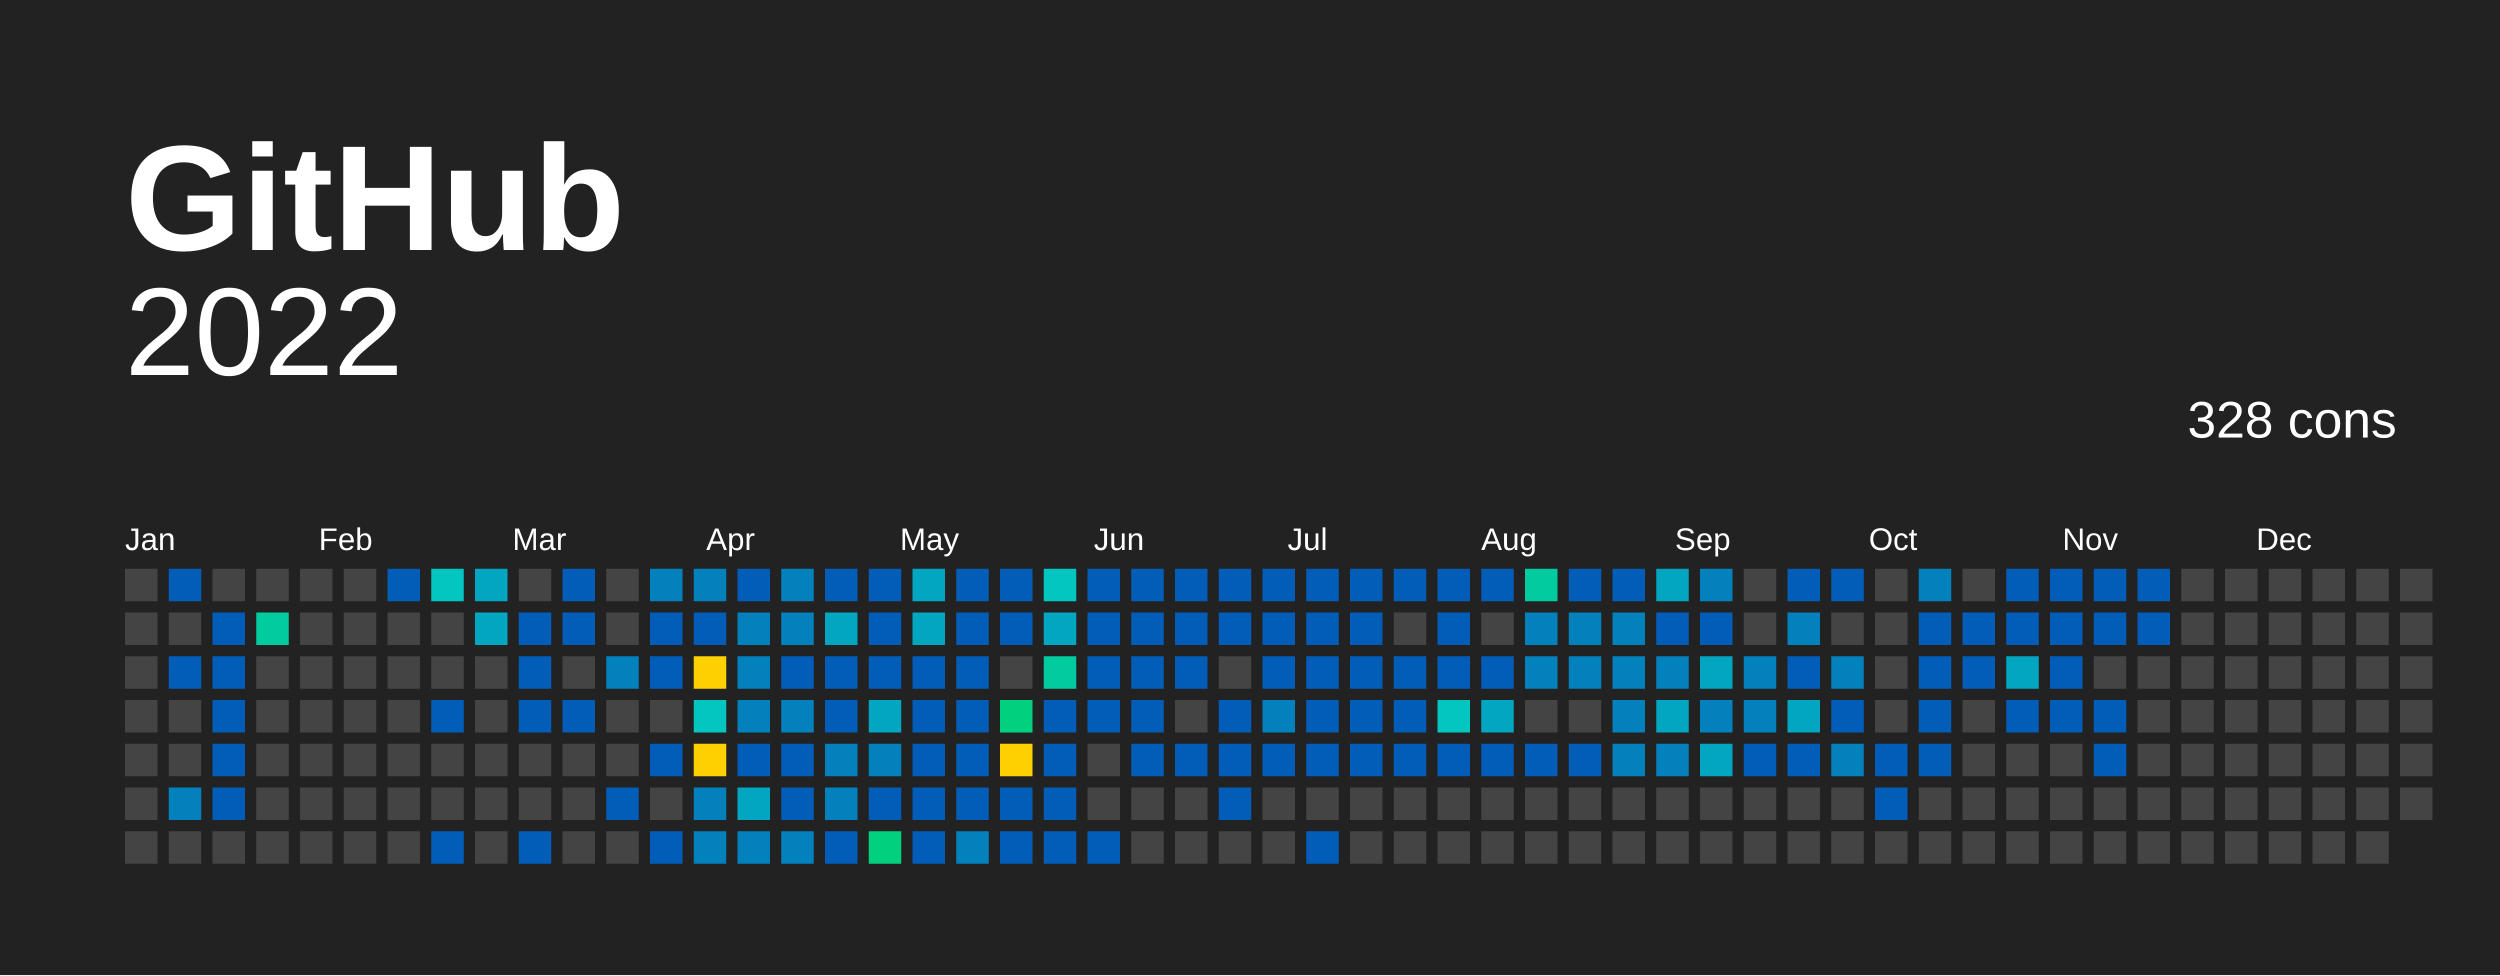
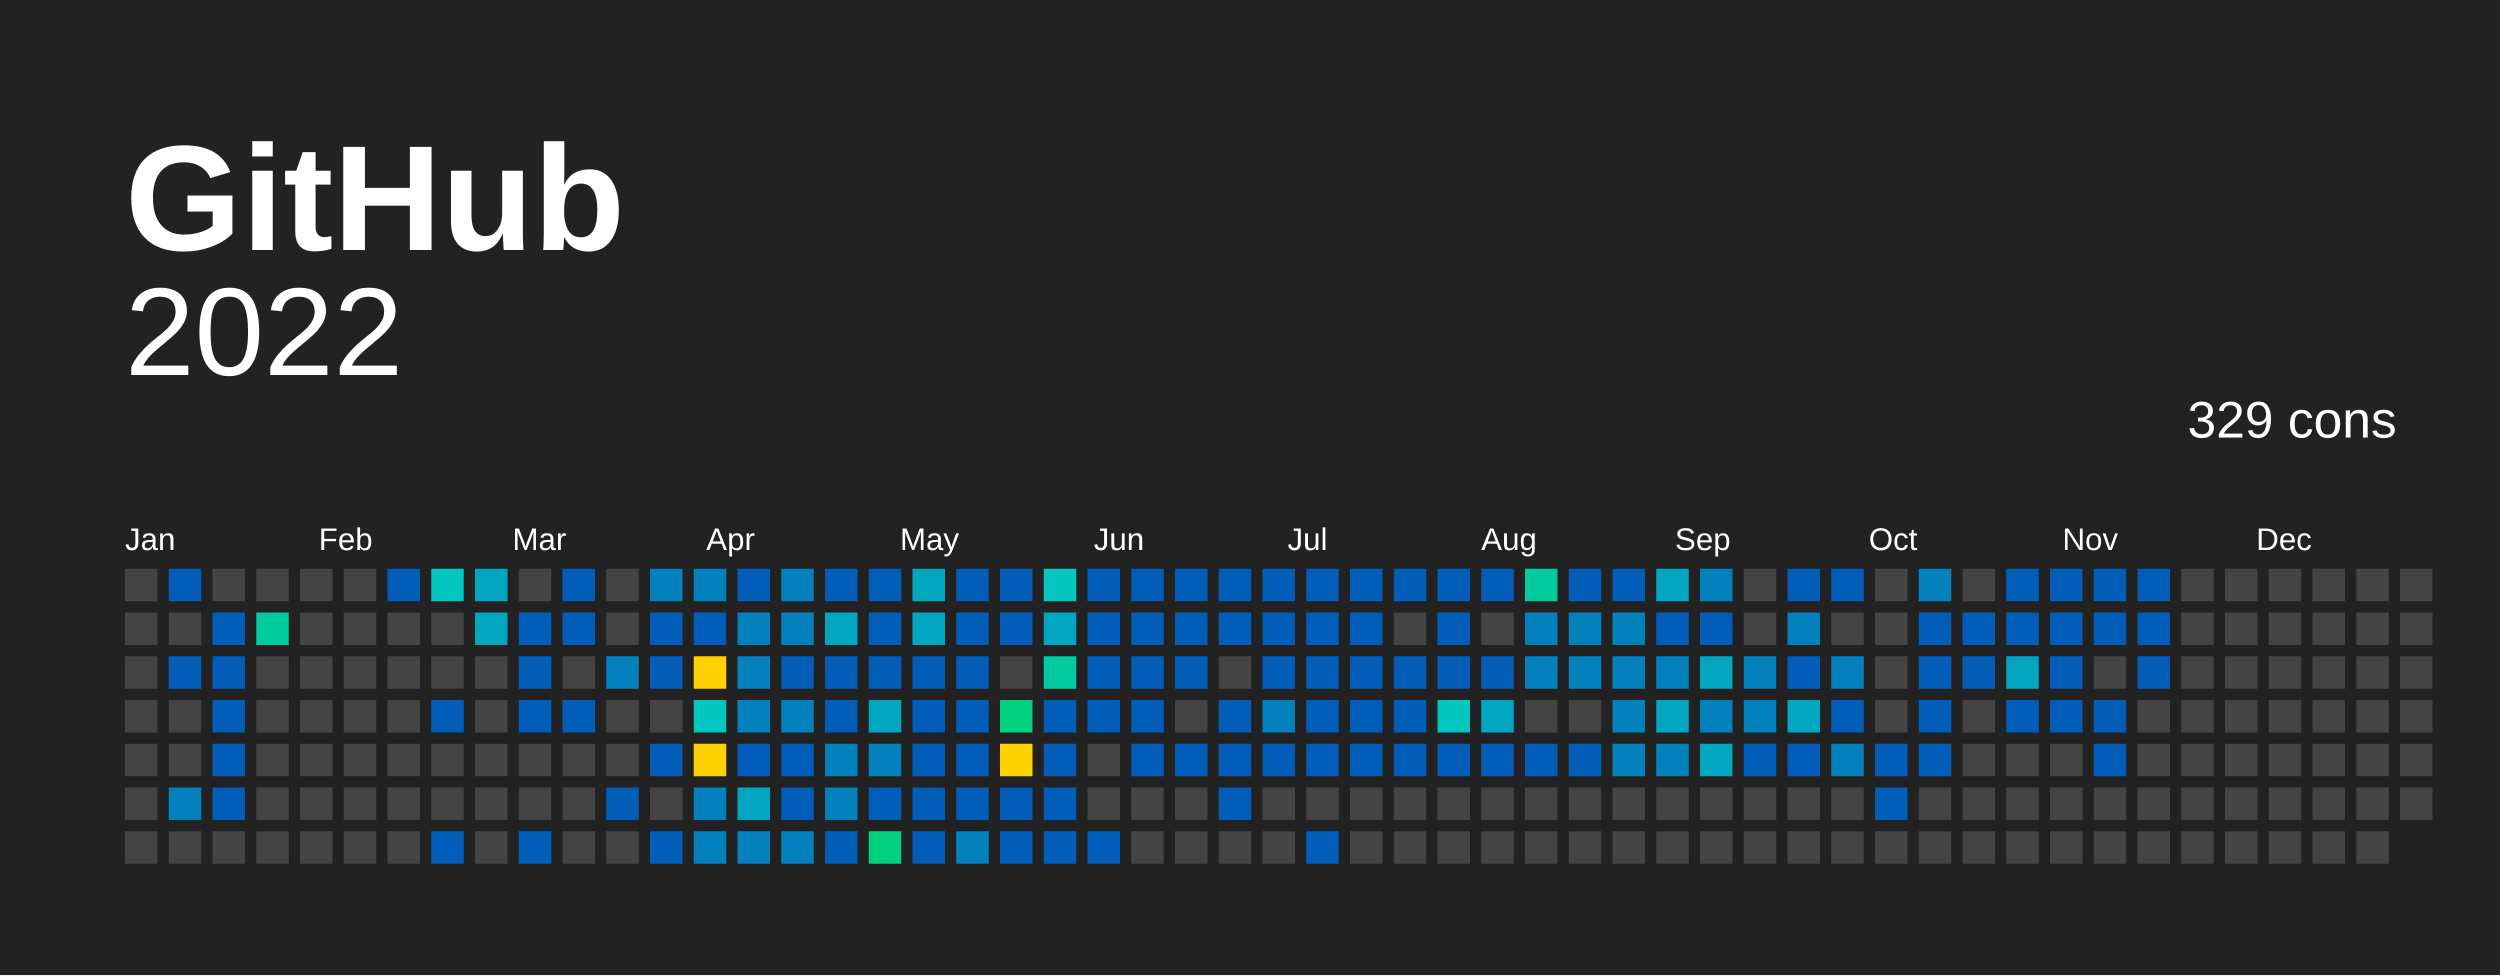
<svg xmlns="http://www.w3.org/2000/svg" baseProfile="full" height="78mm" version="1.1" viewBox="0,0,200,78" width="200mm">
  <defs />
  <rect fill="#222222" height="78" width="200" x="0" y="0" />
  <text fill="#FFFFFF" style="font-size:12px; font-family:Arial; font-weight:bold;" x="10" y="20">  GitHub</text>
  <text alignment-baseline="hanging" fill="#FFFFFF" style="font-size:10.0px; font-family:Arial;" x="10" y="30">2022</text>
-   <text alignment-baseline="hanging" fill="#FFFFFF" style="font-size:4.125px; font-family:Arial;" x="175" y="35">328 cons</text>
+   <text alignment-baseline="hanging" fill="#FFFFFF" style="font-size:4.125px; font-family:Arial;" x="175" y="35">329 cons</text>
  <text fill="#FFFFFF" style="font-size:2.5px; font-family:Arial" x="10.0" y="44">Jan</text>
  <text fill="#FFFFFF" style="font-size:2.5px; font-family:Arial" x="25.5" y="44">Feb</text>
  <text fill="#FFFFFF" style="font-size:2.5px; font-family:Arial" x="41.0" y="44">Mar</text>
  <text fill="#FFFFFF" style="font-size:2.5px; font-family:Arial" x="56.5" y="44">Apr</text>
  <text fill="#FFFFFF" style="font-size:2.5px; font-family:Arial" x="72.0" y="44">May</text>
  <text fill="#FFFFFF" style="font-size:2.5px; font-family:Arial" x="87.5" y="44">Jun</text>
  <text fill="#FFFFFF" style="font-size:2.5px; font-family:Arial" x="103.0" y="44">Jul</text>
  <text fill="#FFFFFF" style="font-size:2.5px; font-family:Arial" x="118.5" y="44">Aug</text>
  <text fill="#FFFFFF" style="font-size:2.5px; font-family:Arial" x="134.0" y="44">Sep</text>
  <text fill="#FFFFFF" style="font-size:2.5px; font-family:Arial" x="149.5" y="44">Oct</text>
  <text fill="#FFFFFF" style="font-size:2.5px; font-family:Arial" x="165.0" y="44">Nov</text>
  <text fill="#FFFFFF" style="font-size:2.5px; font-family:Arial" x="180.5" y="44">Dec</text>
  <rect fill="#444444" height="2.6" width="2.6" x="10.0" y="45.5" />
  <rect fill="#444444" height="2.6" width="2.6" x="10.0" y="49.0" />
  <rect fill="#444444" height="2.6" width="2.6" x="10.0" y="52.5" />
  <rect fill="#444444" height="2.6" width="2.6" x="10.0" y="56.0" />
  <rect fill="#444444" height="2.6" width="2.6" x="10.0" y="59.5" />
  <rect fill="#444444" height="2.6" width="2.6" x="10.0" y="63.0" />
  <rect fill="#444444" height="2.6" width="2.6" x="10.0" y="66.5" />
  <rect fill="#025db8" height="2.6" width="2.6" x="13.5" y="45.5" />
  <rect fill="#444444" height="2.6" width="2.6" x="13.5" y="49.0" />
  <rect fill="#025db8" height="2.6" width="2.6" x="13.5" y="52.5" />
  <rect fill="#444444" height="2.6" width="2.6" x="13.5" y="56.0" />
  <rect fill="#444444" height="2.6" width="2.6" x="13.5" y="59.5" />
  <rect fill="#0281bd" height="2.6" width="2.6" x="13.5" y="63.0" />
  <rect fill="#444444" height="2.6" width="2.6" x="13.5" y="66.5" />
  <rect fill="#444444" height="2.6" width="2.6" x="17.0" y="45.5" />
  <rect fill="#025db8" height="2.6" width="2.6" x="17.0" y="49.0" />
  <rect fill="#025db8" height="2.6" width="2.6" x="17.0" y="52.5" />
  <rect fill="#025db8" height="2.6" width="2.6" x="17.0" y="56.0" />
  <rect fill="#025db8" height="2.6" width="2.6" x="17.0" y="59.5" />
  <rect fill="#025db8" height="2.6" width="2.6" x="17.0" y="63.0" />
  <rect fill="#444444" height="2.6" width="2.6" x="17.0" y="66.5" />
  <rect fill="#444444" height="2.6" width="2.6" x="20.5" y="45.5" />
  <rect fill="#02cba0" height="2.6" width="2.6" x="20.5" y="49.0" />
  <rect fill="#444444" height="2.6" width="2.6" x="20.5" y="52.5" />
  <rect fill="#444444" height="2.6" width="2.6" x="20.5" y="56.0" />
  <rect fill="#444444" height="2.6" width="2.6" x="20.5" y="59.5" />
  <rect fill="#444444" height="2.6" width="2.6" x="20.5" y="63.0" />
  <rect fill="#444444" height="2.6" width="2.6" x="20.5" y="66.5" />
  <rect fill="#444444" height="2.6" width="2.6" x="24.0" y="45.5" />
  <rect fill="#444444" height="2.6" width="2.6" x="24.0" y="49.0" />
  <rect fill="#444444" height="2.6" width="2.6" x="24.0" y="52.5" />
  <rect fill="#444444" height="2.6" width="2.6" x="24.0" y="56.0" />
  <rect fill="#444444" height="2.6" width="2.6" x="24.0" y="59.5" />
  <rect fill="#444444" height="2.6" width="2.6" x="24.0" y="63.0" />
  <rect fill="#444444" height="2.6" width="2.6" x="24.0" y="66.5" />
  <rect fill="#444444" height="2.6" width="2.6" x="27.5" y="45.5" />
  <rect fill="#444444" height="2.6" width="2.6" x="27.5" y="49.0" />
  <rect fill="#444444" height="2.6" width="2.6" x="27.5" y="52.5" />
  <rect fill="#444444" height="2.6" width="2.6" x="27.5" y="56.0" />
  <rect fill="#444444" height="2.6" width="2.6" x="27.5" y="59.5" />
  <rect fill="#444444" height="2.6" width="2.6" x="27.5" y="63.0" />
  <rect fill="#444444" height="2.6" width="2.6" x="27.5" y="66.5" />
  <rect fill="#025db8" height="2.6" width="2.6" x="31.0" y="45.5" />
  <rect fill="#444444" height="2.6" width="2.6" x="31.0" y="49.0" />
  <rect fill="#444444" height="2.6" width="2.6" x="31.0" y="52.5" />
  <rect fill="#444444" height="2.6" width="2.6" x="31.0" y="56.0" />
  <rect fill="#444444" height="2.6" width="2.6" x="31.0" y="59.5" />
  <rect fill="#444444" height="2.6" width="2.6" x="31.0" y="63.0" />
  <rect fill="#444444" height="2.6" width="2.6" x="31.0" y="66.5" />
  <rect fill="#02c6bf" height="2.6" width="2.6" x="34.5" y="45.5" />
  <rect fill="#444444" height="2.6" width="2.6" x="34.5" y="49.0" />
  <rect fill="#444444" height="2.6" width="2.6" x="34.5" y="52.5" />
  <rect fill="#025db8" height="2.6" width="2.6" x="34.5" y="56.0" />
  <rect fill="#444444" height="2.6" width="2.6" x="34.5" y="59.5" />
  <rect fill="#444444" height="2.6" width="2.6" x="34.5" y="63.0" />
  <rect fill="#025db8" height="2.6" width="2.6" x="34.5" y="66.5" />
  <rect fill="#02a6c1" height="2.6" width="2.6" x="38.0" y="45.5" />
  <rect fill="#02a6c1" height="2.6" width="2.6" x="38.0" y="49.0" />
  <rect fill="#444444" height="2.6" width="2.6" x="38.0" y="52.5" />
  <rect fill="#444444" height="2.6" width="2.6" x="38.0" y="56.0" />
  <rect fill="#444444" height="2.6" width="2.6" x="38.0" y="59.5" />
  <rect fill="#444444" height="2.6" width="2.6" x="38.0" y="63.0" />
  <rect fill="#444444" height="2.6" width="2.6" x="38.0" y="66.5" />
  <rect fill="#444444" height="2.6" width="2.6" x="41.5" y="45.5" />
  <rect fill="#025db8" height="2.6" width="2.6" x="41.5" y="49.0" />
  <rect fill="#025db8" height="2.6" width="2.6" x="41.5" y="52.5" />
  <rect fill="#025db8" height="2.6" width="2.6" x="41.5" y="56.0" />
  <rect fill="#444444" height="2.6" width="2.6" x="41.5" y="59.5" />
  <rect fill="#444444" height="2.6" width="2.6" x="41.5" y="63.0" />
  <rect fill="#025db8" height="2.6" width="2.6" x="41.5" y="66.5" />
  <rect fill="#025db8" height="2.6" width="2.6" x="45.0" y="45.5" />
  <rect fill="#025db8" height="2.6" width="2.6" x="45.0" y="49.0" />
  <rect fill="#444444" height="2.6" width="2.6" x="45.0" y="52.5" />
  <rect fill="#025db8" height="2.6" width="2.6" x="45.0" y="56.0" />
  <rect fill="#444444" height="2.6" width="2.6" x="45.0" y="59.5" />
  <rect fill="#444444" height="2.6" width="2.6" x="45.0" y="63.0" />
  <rect fill="#444444" height="2.6" width="2.6" x="45.0" y="66.5" />
  <rect fill="#444444" height="2.6" width="2.6" x="48.5" y="45.5" />
  <rect fill="#444444" height="2.6" width="2.6" x="48.5" y="49.0" />
  <rect fill="#0281bd" height="2.6" width="2.6" x="48.5" y="52.5" />
  <rect fill="#444444" height="2.6" width="2.6" x="48.5" y="56.0" />
  <rect fill="#444444" height="2.6" width="2.6" x="48.5" y="59.5" />
  <rect fill="#025db8" height="2.6" width="2.6" x="48.5" y="63.0" />
  <rect fill="#444444" height="2.6" width="2.6" x="48.5" y="66.5" />
  <rect fill="#0281bd" height="2.6" width="2.6" x="52.0" y="45.5" />
  <rect fill="#025db8" height="2.6" width="2.6" x="52.0" y="49.0" />
  <rect fill="#025db8" height="2.6" width="2.6" x="52.0" y="52.5" />
  <rect fill="#444444" height="2.6" width="2.6" x="52.0" y="56.0" />
  <rect fill="#025db8" height="2.6" width="2.6" x="52.0" y="59.5" />
  <rect fill="#444444" height="2.6" width="2.6" x="52.0" y="63.0" />
  <rect fill="#025db8" height="2.6" width="2.6" x="52.0" y="66.5" />
  <rect fill="#0281bd" height="2.6" width="2.6" x="55.5" y="45.5" />
  <rect fill="#025db8" height="2.6" width="2.6" x="55.5" y="49.0" />
  <rect fill="#ffd100" height="2.6" width="2.6" x="55.5" y="52.5" />
  <rect fill="#02c6bf" height="2.6" width="2.6" x="55.5" y="56.0" />
  <rect fill="#ffd100" height="2.6" width="2.6" x="55.5" y="59.5" />
  <rect fill="#0281bd" height="2.6" width="2.6" x="55.5" y="63.0" />
  <rect fill="#0281bd" height="2.6" width="2.6" x="55.5" y="66.5" />
  <rect fill="#025db8" height="2.6" width="2.6" x="59.0" y="45.5" />
  <rect fill="#0281bd" height="2.6" width="2.6" x="59.0" y="49.0" />
  <rect fill="#0281bd" height="2.6" width="2.6" x="59.0" y="52.5" />
  <rect fill="#0281bd" height="2.6" width="2.6" x="59.0" y="56.0" />
  <rect fill="#025db8" height="2.6" width="2.6" x="59.0" y="59.5" />
  <rect fill="#02a6c1" height="2.6" width="2.6" x="59.0" y="63.0" />
  <rect fill="#0281bd" height="2.6" width="2.6" x="59.0" y="66.5" />
  <rect fill="#0281bd" height="2.6" width="2.6" x="62.5" y="45.5" />
  <rect fill="#0281bd" height="2.6" width="2.6" x="62.5" y="49.0" />
  <rect fill="#025db8" height="2.6" width="2.6" x="62.5" y="52.5" />
  <rect fill="#0281bd" height="2.6" width="2.6" x="62.5" y="56.0" />
  <rect fill="#025db8" height="2.6" width="2.6" x="62.5" y="59.5" />
  <rect fill="#025db8" height="2.6" width="2.6" x="62.5" y="63.0" />
  <rect fill="#0281bd" height="2.6" width="2.6" x="62.5" y="66.5" />
  <rect fill="#025db8" height="2.6" width="2.6" x="66.0" y="45.5" />
  <rect fill="#02a6c1" height="2.6" width="2.6" x="66.0" y="49.0" />
  <rect fill="#025db8" height="2.6" width="2.6" x="66.0" y="52.5" />
  <rect fill="#025db8" height="2.6" width="2.6" x="66.0" y="56.0" />
  <rect fill="#0281bd" height="2.6" width="2.6" x="66.0" y="59.5" />
  <rect fill="#0281bd" height="2.6" width="2.6" x="66.0" y="63.0" />
  <rect fill="#025db8" height="2.6" width="2.6" x="66.0" y="66.5" />
  <rect fill="#025db8" height="2.6" width="2.6" x="69.5" y="45.5" />
  <rect fill="#025db8" height="2.6" width="2.6" x="69.5" y="49.0" />
  <rect fill="#025db8" height="2.6" width="2.6" x="69.5" y="52.5" />
  <rect fill="#02a6c1" height="2.6" width="2.6" x="69.5" y="56.0" />
  <rect fill="#0281bd" height="2.6" width="2.6" x="69.5" y="59.5" />
  <rect fill="#025db8" height="2.6" width="2.6" x="69.5" y="63.0" />
  <rect fill="#01d07e" height="2.6" width="2.6" x="69.5" y="66.5" />
  <rect fill="#02a6c1" height="2.6" width="2.6" x="73.0" y="45.5" />
  <rect fill="#02a6c1" height="2.6" width="2.6" x="73.0" y="49.0" />
  <rect fill="#025db8" height="2.6" width="2.6" x="73.0" y="52.5" />
  <rect fill="#025db8" height="2.6" width="2.6" x="73.0" y="56.0" />
  <rect fill="#025db8" height="2.6" width="2.6" x="73.0" y="59.5" />
  <rect fill="#025db8" height="2.6" width="2.6" x="73.0" y="63.0" />
  <rect fill="#025db8" height="2.6" width="2.6" x="73.0" y="66.5" />
  <rect fill="#025db8" height="2.6" width="2.6" x="76.5" y="45.5" />
  <rect fill="#025db8" height="2.6" width="2.6" x="76.5" y="49.0" />
  <rect fill="#025db8" height="2.6" width="2.6" x="76.5" y="52.5" />
  <rect fill="#025db8" height="2.6" width="2.6" x="76.5" y="56.0" />
  <rect fill="#025db8" height="2.6" width="2.6" x="76.5" y="59.5" />
  <rect fill="#025db8" height="2.6" width="2.6" x="76.5" y="63.0" />
  <rect fill="#0281bd" height="2.6" width="2.6" x="76.5" y="66.5" />
  <rect fill="#025db8" height="2.6" width="2.6" x="80.0" y="45.5" />
  <rect fill="#025db8" height="2.6" width="2.6" x="80.0" y="49.0" />
  <rect fill="#444444" height="2.6" width="2.6" x="80.0" y="52.5" />
  <rect fill="#01d07e" height="2.6" width="2.6" x="80.0" y="56.0" />
  <rect fill="#FFD100" height="2.6" width="2.6" x="80.0" y="59.5" />
  <rect fill="#025db8" height="2.6" width="2.6" x="80.0" y="63.0" />
  <rect fill="#025db8" height="2.6" width="2.6" x="80.0" y="66.5" />
  <rect fill="#02c6bf" height="2.6" width="2.6" x="83.5" y="45.5" />
  <rect fill="#02a6c1" height="2.6" width="2.6" x="83.5" y="49.0" />
  <rect fill="#02cba0" height="2.6" width="2.6" x="83.5" y="52.5" />
  <rect fill="#025db8" height="2.6" width="2.6" x="83.5" y="56.0" />
  <rect fill="#025db8" height="2.6" width="2.6" x="83.5" y="59.5" />
  <rect fill="#025db8" height="2.6" width="2.6" x="83.5" y="63.0" />
  <rect fill="#025db8" height="2.6" width="2.6" x="83.5" y="66.5" />
  <rect fill="#025db8" height="2.6" width="2.6" x="87.0" y="45.5" />
  <rect fill="#025db8" height="2.6" width="2.6" x="87.0" y="49.0" />
  <rect fill="#025db8" height="2.6" width="2.6" x="87.0" y="52.5" />
  <rect fill="#025db8" height="2.6" width="2.6" x="87.0" y="56.0" />
  <rect fill="#444444" height="2.6" width="2.6" x="87.0" y="59.5" />
  <rect fill="#444444" height="2.6" width="2.6" x="87.0" y="63.0" />
  <rect fill="#025db8" height="2.6" width="2.6" x="87.0" y="66.5" />
  <rect fill="#025db8" height="2.6" width="2.6" x="90.5" y="45.5" />
  <rect fill="#025db8" height="2.6" width="2.6" x="90.5" y="49.0" />
  <rect fill="#025db8" height="2.6" width="2.6" x="90.5" y="52.5" />
  <rect fill="#025db8" height="2.6" width="2.6" x="90.5" y="56.0" />
  <rect fill="#025db8" height="2.6" width="2.6" x="90.5" y="59.5" />
  <rect fill="#444444" height="2.6" width="2.6" x="90.5" y="63.0" />
  <rect fill="#444444" height="2.6" width="2.6" x="90.5" y="66.5" />
  <rect fill="#025db8" height="2.6" width="2.6" x="94.0" y="45.5" />
  <rect fill="#025db8" height="2.6" width="2.6" x="94.0" y="49.0" />
  <rect fill="#025db8" height="2.6" width="2.6" x="94.0" y="52.5" />
  <rect fill="#444444" height="2.6" width="2.6" x="94.0" y="56.0" />
  <rect fill="#025db8" height="2.6" width="2.6" x="94.0" y="59.5" />
  <rect fill="#444444" height="2.6" width="2.6" x="94.0" y="63.0" />
  <rect fill="#444444" height="2.6" width="2.6" x="94.0" y="66.5" />
  <rect fill="#025db8" height="2.6" width="2.6" x="97.5" y="45.5" />
  <rect fill="#025db8" height="2.6" width="2.6" x="97.5" y="49.0" />
  <rect fill="#444444" height="2.6" width="2.6" x="97.5" y="52.5" />
  <rect fill="#025db8" height="2.6" width="2.6" x="97.5" y="56.0" />
  <rect fill="#025db8" height="2.6" width="2.6" x="97.5" y="59.5" />
  <rect fill="#025db8" height="2.6" width="2.6" x="97.5" y="63.0" />
  <rect fill="#444444" height="2.6" width="2.6" x="97.5" y="66.5" />
  <rect fill="#025db8" height="2.6" width="2.6" x="101.0" y="45.5" />
  <rect fill="#025db8" height="2.6" width="2.6" x="101.0" y="49.0" />
  <rect fill="#025db8" height="2.6" width="2.6" x="101.0" y="52.5" />
  <rect fill="#0281bd" height="2.6" width="2.6" x="101.0" y="56.0" />
  <rect fill="#025db8" height="2.6" width="2.6" x="101.0" y="59.5" />
  <rect fill="#444444" height="2.6" width="2.6" x="101.0" y="63.0" />
  <rect fill="#444444" height="2.6" width="2.6" x="101.0" y="66.5" />
  <rect fill="#025db8" height="2.6" width="2.6" x="104.5" y="45.5" />
  <rect fill="#025db8" height="2.6" width="2.6" x="104.5" y="49.0" />
  <rect fill="#025db8" height="2.6" width="2.6" x="104.5" y="52.5" />
  <rect fill="#025db8" height="2.6" width="2.6" x="104.5" y="56.0" />
  <rect fill="#025db8" height="2.6" width="2.6" x="104.5" y="59.5" />
  <rect fill="#444444" height="2.6" width="2.6" x="104.5" y="63.0" />
  <rect fill="#025db8" height="2.6" width="2.6" x="104.5" y="66.5" />
  <rect fill="#025db8" height="2.6" width="2.6" x="108.0" y="45.5" />
  <rect fill="#025db8" height="2.6" width="2.6" x="108.0" y="49.0" />
  <rect fill="#025db8" height="2.6" width="2.6" x="108.0" y="52.5" />
  <rect fill="#025db8" height="2.6" width="2.6" x="108.0" y="56.0" />
  <rect fill="#025db8" height="2.6" width="2.6" x="108.0" y="59.5" />
  <rect fill="#444444" height="2.6" width="2.6" x="108.0" y="63.0" />
  <rect fill="#444444" height="2.6" width="2.6" x="108.0" y="66.5" />
  <rect fill="#025db8" height="2.6" width="2.6" x="111.5" y="45.5" />
  <rect fill="#444444" height="2.6" width="2.6" x="111.5" y="49.0" />
  <rect fill="#025db8" height="2.6" width="2.6" x="111.5" y="52.5" />
  <rect fill="#025db8" height="2.6" width="2.6" x="111.5" y="56.0" />
  <rect fill="#025db8" height="2.6" width="2.6" x="111.5" y="59.5" />
  <rect fill="#444444" height="2.6" width="2.6" x="111.5" y="63.0" />
  <rect fill="#444444" height="2.6" width="2.6" x="111.5" y="66.5" />
  <rect fill="#025db8" height="2.6" width="2.6" x="115.0" y="45.5" />
  <rect fill="#025db8" height="2.6" width="2.6" x="115.0" y="49.0" />
  <rect fill="#025db8" height="2.6" width="2.6" x="115.0" y="52.5" />
  <rect fill="#02c6bf" height="2.6" width="2.6" x="115.0" y="56.0" />
  <rect fill="#025db8" height="2.6" width="2.6" x="115.0" y="59.5" />
  <rect fill="#444444" height="2.6" width="2.6" x="115.0" y="63.0" />
  <rect fill="#444444" height="2.6" width="2.6" x="115.0" y="66.5" />
  <rect fill="#025db8" height="2.6" width="2.6" x="118.5" y="45.5" />
  <rect fill="#444444" height="2.6" width="2.6" x="118.5" y="49.0" />
  <rect fill="#025db8" height="2.6" width="2.6" x="118.5" y="52.5" />
  <rect fill="#02a6c1" height="2.6" width="2.6" x="118.5" y="56.0" />
  <rect fill="#025db8" height="2.6" width="2.6" x="118.5" y="59.5" />
  <rect fill="#444444" height="2.6" width="2.6" x="118.5" y="63.0" />
  <rect fill="#444444" height="2.6" width="2.6" x="118.5" y="66.5" />
  <rect fill="#02cba0" height="2.6" width="2.6" x="122.0" y="45.5" />
  <rect fill="#0281bd" height="2.6" width="2.6" x="122.0" y="49.0" />
  <rect fill="#0281bd" height="2.6" width="2.6" x="122.0" y="52.5" />
  <rect fill="#444444" height="2.6" width="2.6" x="122.0" y="56.0" />
  <rect fill="#025db8" height="2.6" width="2.6" x="122.0" y="59.5" />
  <rect fill="#444444" height="2.6" width="2.6" x="122.0" y="63.0" />
  <rect fill="#444444" height="2.6" width="2.6" x="122.0" y="66.5" />
  <rect fill="#025db8" height="2.6" width="2.6" x="125.5" y="45.5" />
  <rect fill="#0281bd" height="2.6" width="2.6" x="125.5" y="49.0" />
  <rect fill="#0281bd" height="2.6" width="2.6" x="125.5" y="52.5" />
  <rect fill="#444444" height="2.6" width="2.6" x="125.5" y="56.0" />
  <rect fill="#025db8" height="2.6" width="2.6" x="125.5" y="59.5" />
  <rect fill="#444444" height="2.6" width="2.6" x="125.5" y="63.0" />
  <rect fill="#444444" height="2.6" width="2.6" x="125.5" y="66.5" />
  <rect fill="#025db8" height="2.6" width="2.6" x="129.0" y="45.5" />
  <rect fill="#0281bd" height="2.6" width="2.6" x="129.0" y="49.0" />
  <rect fill="#0281bd" height="2.6" width="2.6" x="129.0" y="52.5" />
  <rect fill="#0281bd" height="2.6" width="2.6" x="129.0" y="56.0" />
  <rect fill="#0281bd" height="2.6" width="2.6" x="129.0" y="59.5" />
  <rect fill="#444444" height="2.6" width="2.6" x="129.0" y="63.0" />
  <rect fill="#444444" height="2.6" width="2.6" x="129.0" y="66.5" />
  <rect fill="#02a6c1" height="2.6" width="2.6" x="132.5" y="45.5" />
  <rect fill="#025db8" height="2.6" width="2.6" x="132.5" y="49.0" />
  <rect fill="#0281bd" height="2.6" width="2.6" x="132.5" y="52.5" />
  <rect fill="#02a6c1" height="2.6" width="2.6" x="132.5" y="56.0" />
  <rect fill="#0281bd" height="2.6" width="2.6" x="132.5" y="59.5" />
  <rect fill="#444444" height="2.6" width="2.6" x="132.5" y="63.0" />
  <rect fill="#444444" height="2.6" width="2.6" x="132.5" y="66.5" />
  <rect fill="#0281bd" height="2.6" width="2.6" x="136.0" y="45.5" />
  <rect fill="#025db8" height="2.6" width="2.6" x="136.0" y="49.0" />
  <rect fill="#02a6c1" height="2.6" width="2.6" x="136.0" y="52.5" />
  <rect fill="#0281bd" height="2.6" width="2.6" x="136.0" y="56.0" />
  <rect fill="#02a6c1" height="2.6" width="2.6" x="136.0" y="59.5" />
  <rect fill="#444444" height="2.6" width="2.6" x="136.0" y="63.0" />
  <rect fill="#444444" height="2.6" width="2.6" x="136.0" y="66.5" />
  <rect fill="#444444" height="2.6" width="2.6" x="139.5" y="45.5" />
  <rect fill="#444444" height="2.6" width="2.6" x="139.5" y="49.0" />
  <rect fill="#0281bd" height="2.6" width="2.6" x="139.5" y="52.5" />
  <rect fill="#0281bd" height="2.6" width="2.6" x="139.5" y="56.0" />
  <rect fill="#025db8" height="2.6" width="2.6" x="139.5" y="59.5" />
  <rect fill="#444444" height="2.6" width="2.6" x="139.5" y="63.0" />
  <rect fill="#444444" height="2.6" width="2.6" x="139.5" y="66.5" />
  <rect fill="#025db8" height="2.6" width="2.6" x="143.0" y="45.5" />
  <rect fill="#0281bd" height="2.6" width="2.6" x="143.0" y="49.0" />
  <rect fill="#025db8" height="2.6" width="2.6" x="143.0" y="52.5" />
  <rect fill="#02a6c1" height="2.6" width="2.6" x="143.0" y="56.0" />
  <rect fill="#025db8" height="2.6" width="2.6" x="143.0" y="59.5" />
  <rect fill="#444444" height="2.6" width="2.6" x="143.0" y="63.0" />
  <rect fill="#444444" height="2.6" width="2.6" x="143.0" y="66.5" />
  <rect fill="#025db8" height="2.6" width="2.6" x="146.5" y="45.5" />
  <rect fill="#444444" height="2.6" width="2.6" x="146.5" y="49.0" />
  <rect fill="#0281bd" height="2.6" width="2.6" x="146.5" y="52.5" />
  <rect fill="#025db8" height="2.6" width="2.6" x="146.5" y="56.0" />
  <rect fill="#0281bd" height="2.6" width="2.6" x="146.5" y="59.5" />
  <rect fill="#444444" height="2.6" width="2.6" x="146.5" y="63.0" />
  <rect fill="#444444" height="2.6" width="2.6" x="146.5" y="66.5" />
  <rect fill="#444444" height="2.6" width="2.6" x="150.0" y="45.5" />
  <rect fill="#444444" height="2.6" width="2.6" x="150.0" y="49.0" />
  <rect fill="#444444" height="2.6" width="2.6" x="150.0" y="52.5" />
  <rect fill="#444444" height="2.6" width="2.6" x="150.0" y="56.0" />
  <rect fill="#025db8" height="2.6" width="2.6" x="150.0" y="59.5" />
  <rect fill="#025db8" height="2.6" width="2.6" x="150.0" y="63.0" />
  <rect fill="#444444" height="2.6" width="2.6" x="150.0" y="66.5" />
  <rect fill="#0281bd" height="2.6" width="2.6" x="153.5" y="45.5" />
  <rect fill="#025db8" height="2.6" width="2.6" x="153.5" y="49.0" />
  <rect fill="#025db8" height="2.6" width="2.6" x="153.5" y="52.5" />
  <rect fill="#025db8" height="2.6" width="2.6" x="153.5" y="56.0" />
  <rect fill="#025db8" height="2.6" width="2.6" x="153.5" y="59.5" />
  <rect fill="#444444" height="2.6" width="2.6" x="153.5" y="63.0" />
  <rect fill="#444444" height="2.6" width="2.6" x="153.5" y="66.5" />
  <rect fill="#444444" height="2.6" width="2.6" x="157.0" y="45.5" />
  <rect fill="#025db8" height="2.6" width="2.6" x="157.0" y="49.0" />
  <rect fill="#025db8" height="2.6" width="2.6" x="157.0" y="52.5" />
  <rect fill="#444444" height="2.6" width="2.6" x="157.0" y="56.0" />
  <rect fill="#444444" height="2.6" width="2.6" x="157.0" y="59.5" />
  <rect fill="#444444" height="2.6" width="2.6" x="157.0" y="63.0" />
  <rect fill="#444444" height="2.6" width="2.6" x="157.0" y="66.5" />
  <rect fill="#025db8" height="2.6" width="2.6" x="160.5" y="45.5" />
  <rect fill="#025db8" height="2.6" width="2.6" x="160.5" y="49.0" />
  <rect fill="#02a6c1" height="2.6" width="2.6" x="160.5" y="52.5" />
  <rect fill="#025db8" height="2.6" width="2.6" x="160.5" y="56.0" />
  <rect fill="#444444" height="2.6" width="2.6" x="160.5" y="59.5" />
  <rect fill="#444444" height="2.6" width="2.6" x="160.5" y="63.0" />
  <rect fill="#444444" height="2.6" width="2.6" x="160.5" y="66.5" />
  <rect fill="#025db8" height="2.6" width="2.6" x="164.0" y="45.5" />
  <rect fill="#025db8" height="2.6" width="2.6" x="164.0" y="49.0" />
  <rect fill="#025db8" height="2.6" width="2.6" x="164.0" y="52.5" />
  <rect fill="#025db8" height="2.6" width="2.6" x="164.0" y="56.0" />
  <rect fill="#444444" height="2.6" width="2.6" x="164.0" y="59.5" />
  <rect fill="#444444" height="2.6" width="2.6" x="164.0" y="63.0" />
  <rect fill="#444444" height="2.6" width="2.6" x="164.0" y="66.5" />
  <rect fill="#025db8" height="2.6" width="2.6" x="167.5" y="45.5" />
  <rect fill="#025db8" height="2.6" width="2.6" x="167.5" y="49.0" />
  <rect fill="#444444" height="2.6" width="2.6" x="167.5" y="52.5" />
  <rect fill="#025db8" height="2.6" width="2.6" x="167.5" y="56.0" />
  <rect fill="#025db8" height="2.6" width="2.6" x="167.5" y="59.5" />
  <rect fill="#444444" height="2.6" width="2.6" x="167.5" y="63.0" />
  <rect fill="#444444" height="2.6" width="2.6" x="167.5" y="66.5" />
  <rect fill="#025db8" height="2.6" width="2.6" x="171.0" y="45.5" />
  <rect fill="#025db8" height="2.6" width="2.6" x="171.0" y="49.0" />
-   <rect fill="#444444" height="2.6" width="2.6" x="171.0" y="52.5" />
+   <rect fill="#025db8" height="2.6" width="2.6" x="171.0" y="52.5" />
  <rect fill="#444444" height="2.6" width="2.6" x="171.0" y="56.0" />
  <rect fill="#444444" height="2.6" width="2.6" x="171.0" y="59.5" />
  <rect fill="#444444" height="2.6" width="2.6" x="171.0" y="63.0" />
  <rect fill="#444444" height="2.6" width="2.6" x="171.0" y="66.5" />
  <rect fill="#444444" height="2.6" width="2.6" x="174.5" y="45.5" />
  <rect fill="#444444" height="2.6" width="2.6" x="174.5" y="49.0" />
  <rect fill="#444444" height="2.6" width="2.6" x="174.5" y="52.5" />
  <rect fill="#444444" height="2.6" width="2.6" x="174.5" y="56.0" />
  <rect fill="#444444" height="2.6" width="2.6" x="174.5" y="59.5" />
  <rect fill="#444444" height="2.6" width="2.6" x="174.5" y="63.0" />
  <rect fill="#444444" height="2.6" width="2.6" x="174.5" y="66.5" />
  <rect fill="#444444" height="2.6" width="2.6" x="178.0" y="45.5" />
  <rect fill="#444444" height="2.6" width="2.6" x="178.0" y="49.0" />
  <rect fill="#444444" height="2.6" width="2.6" x="178.0" y="52.5" />
  <rect fill="#444444" height="2.6" width="2.6" x="178.0" y="56.0" />
  <rect fill="#444444" height="2.6" width="2.6" x="178.0" y="59.5" />
  <rect fill="#444444" height="2.6" width="2.6" x="178.0" y="63.0" />
  <rect fill="#444444" height="2.6" width="2.6" x="178.0" y="66.5" />
  <rect fill="#444444" height="2.6" width="2.6" x="181.5" y="45.5" />
  <rect fill="#444444" height="2.6" width="2.6" x="181.5" y="49.0" />
  <rect fill="#444444" height="2.6" width="2.6" x="181.5" y="52.5" />
  <rect fill="#444444" height="2.6" width="2.6" x="181.5" y="56.0" />
  <rect fill="#444444" height="2.6" width="2.6" x="181.5" y="59.5" />
  <rect fill="#444444" height="2.6" width="2.6" x="181.5" y="63.0" />
  <rect fill="#444444" height="2.6" width="2.6" x="181.5" y="66.5" />
  <rect fill="#444444" height="2.6" width="2.6" x="185.0" y="45.5" />
  <rect fill="#444444" height="2.6" width="2.6" x="185.0" y="49.0" />
  <rect fill="#444444" height="2.6" width="2.6" x="185.0" y="52.5" />
  <rect fill="#444444" height="2.6" width="2.6" x="185.0" y="56.0" />
  <rect fill="#444444" height="2.6" width="2.6" x="185.0" y="59.5" />
  <rect fill="#444444" height="2.6" width="2.6" x="185.0" y="63.0" />
  <rect fill="#444444" height="2.6" width="2.6" x="185.0" y="66.5" />
  <rect fill="#444444" height="2.6" width="2.6" x="188.5" y="45.5" />
  <rect fill="#444444" height="2.6" width="2.6" x="188.5" y="49.0" />
  <rect fill="#444444" height="2.6" width="2.6" x="188.5" y="52.5" />
  <rect fill="#444444" height="2.6" width="2.6" x="188.5" y="56.0" />
  <rect fill="#444444" height="2.6" width="2.6" x="188.5" y="59.5" />
  <rect fill="#444444" height="2.6" width="2.6" x="188.5" y="63.0" />
  <rect fill="#444444" height="2.6" width="2.6" x="188.5" y="66.5" />
  <rect fill="#444444" height="2.6" width="2.6" x="192.0" y="45.5" />
  <rect fill="#444444" height="2.6" width="2.6" x="192.0" y="49.0" />
  <rect fill="#444444" height="2.6" width="2.6" x="192.0" y="52.5" />
  <rect fill="#444444" height="2.6" width="2.6" x="192.0" y="56.0" />
  <rect fill="#444444" height="2.6" width="2.6" x="192.0" y="59.5" />
  <rect fill="#444444" height="2.6" width="2.6" x="192.0" y="63.0" />
</svg>
